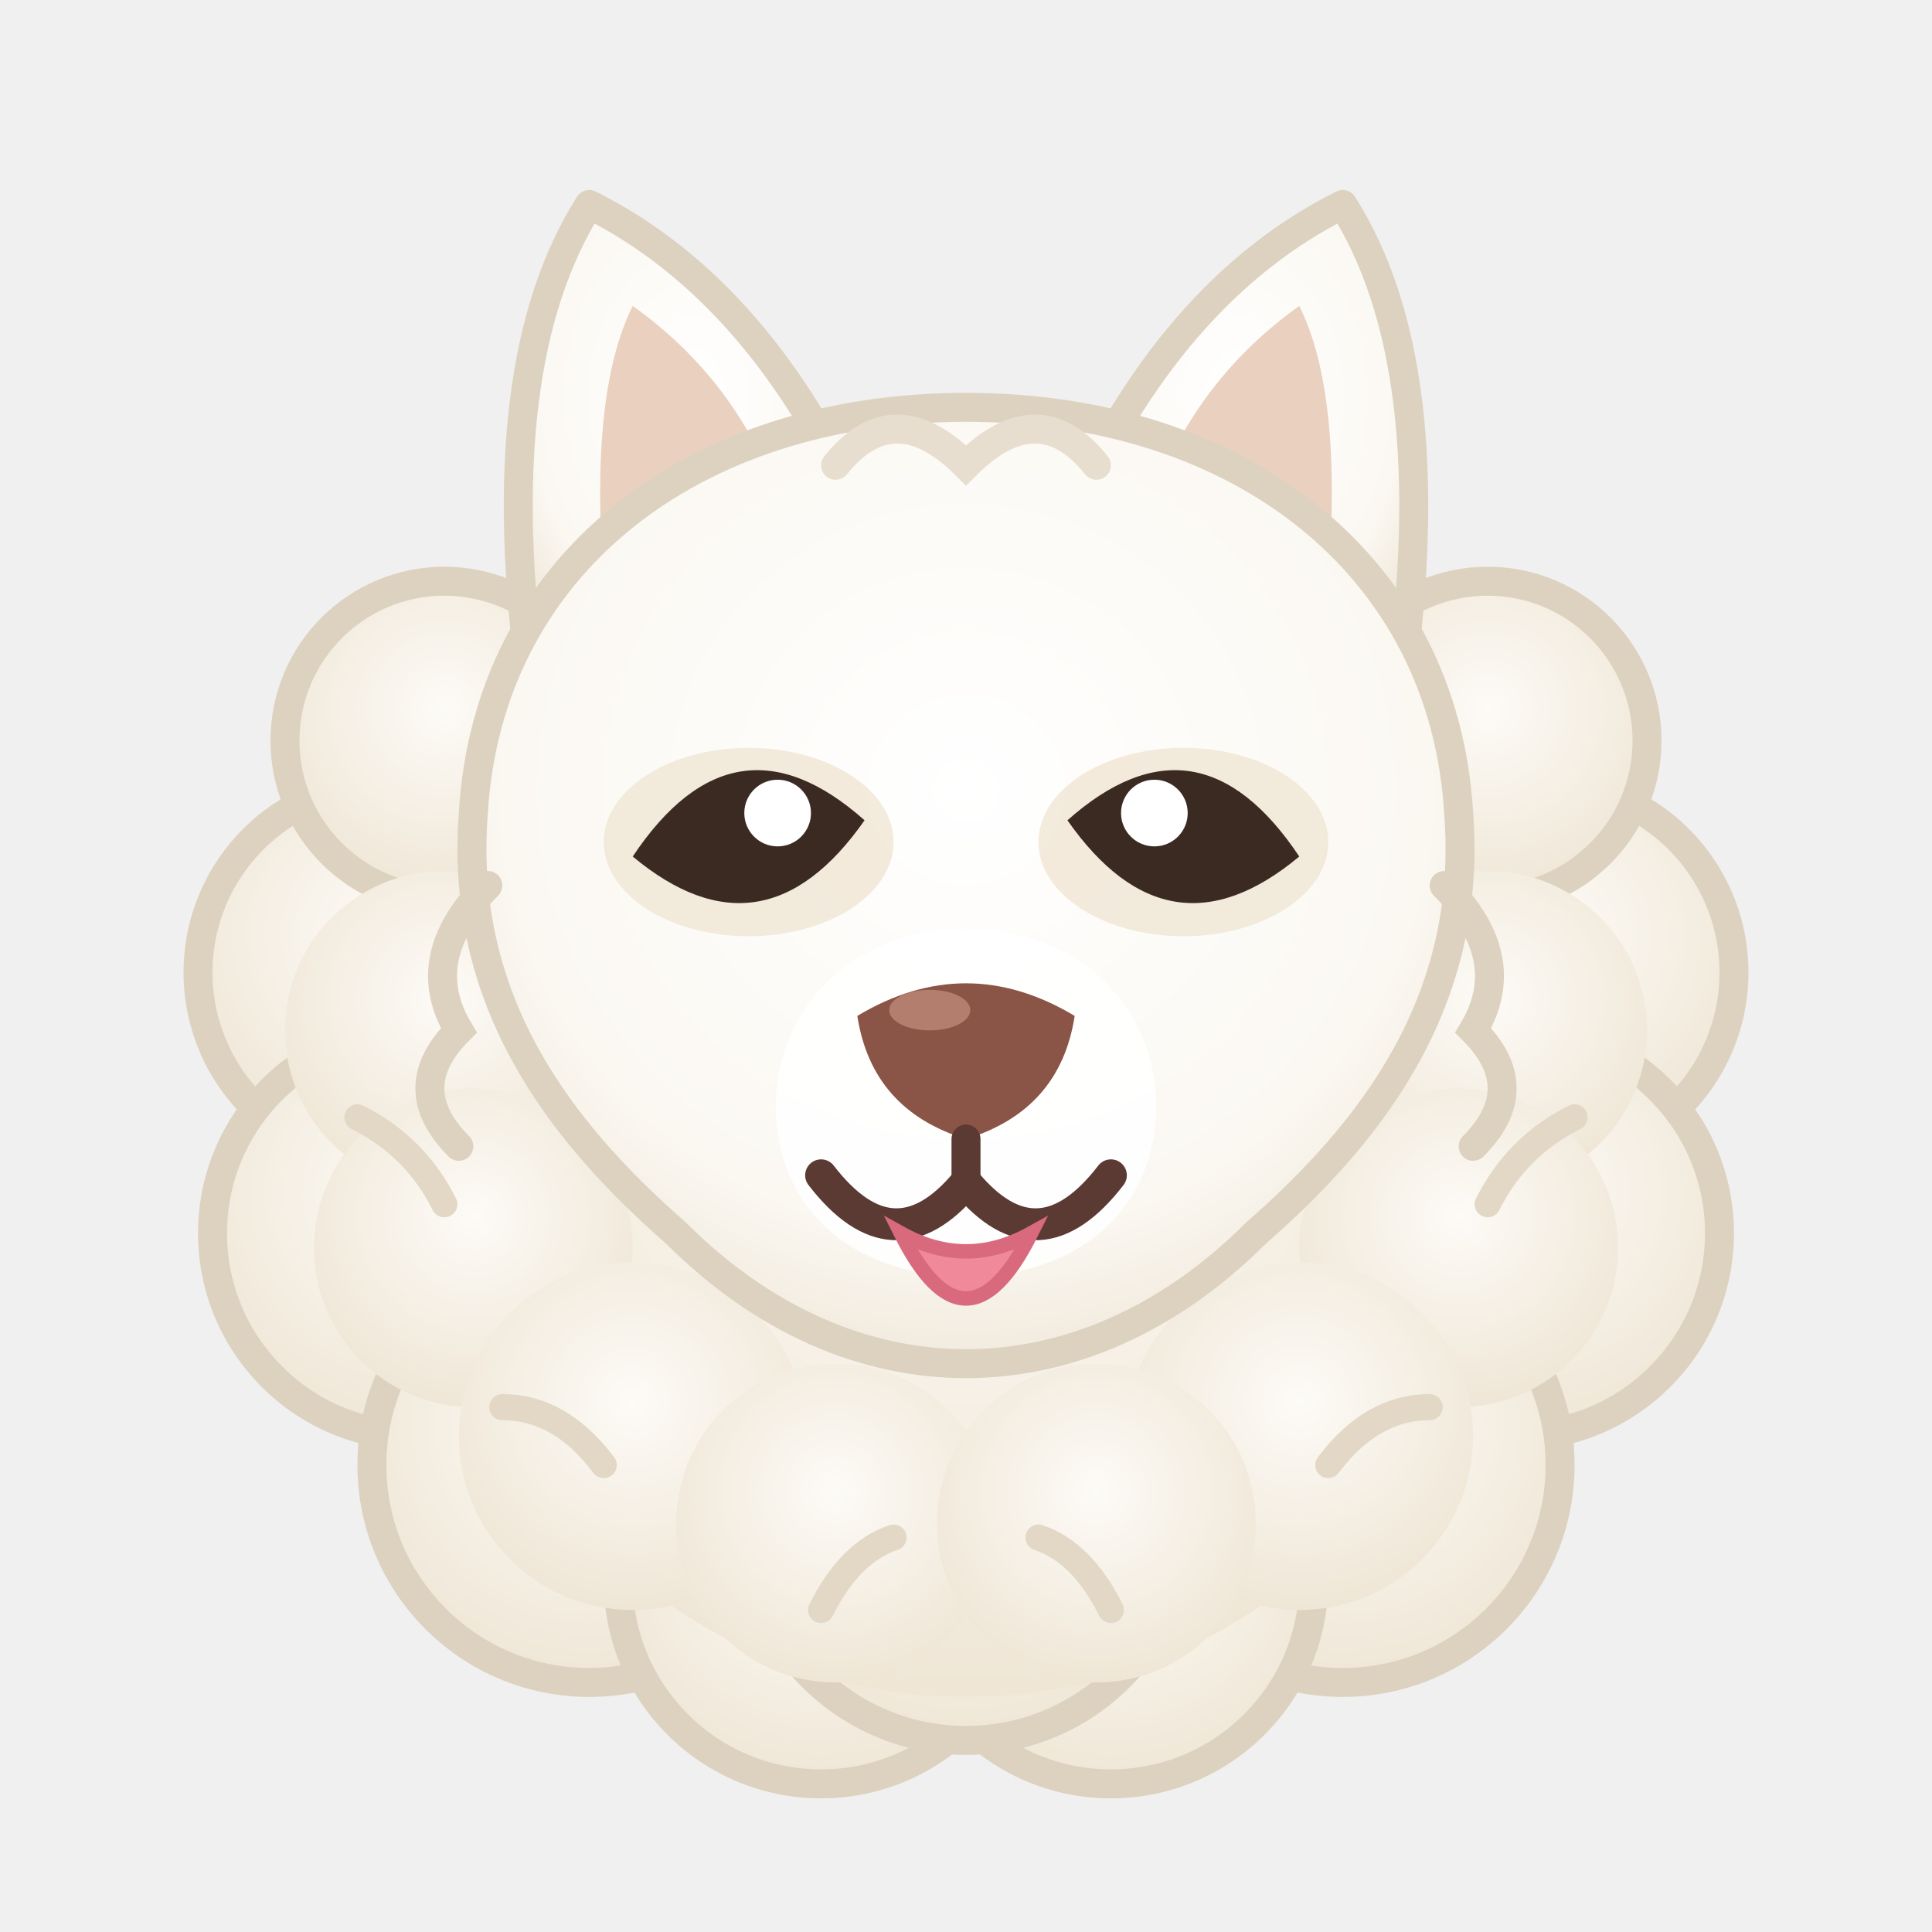
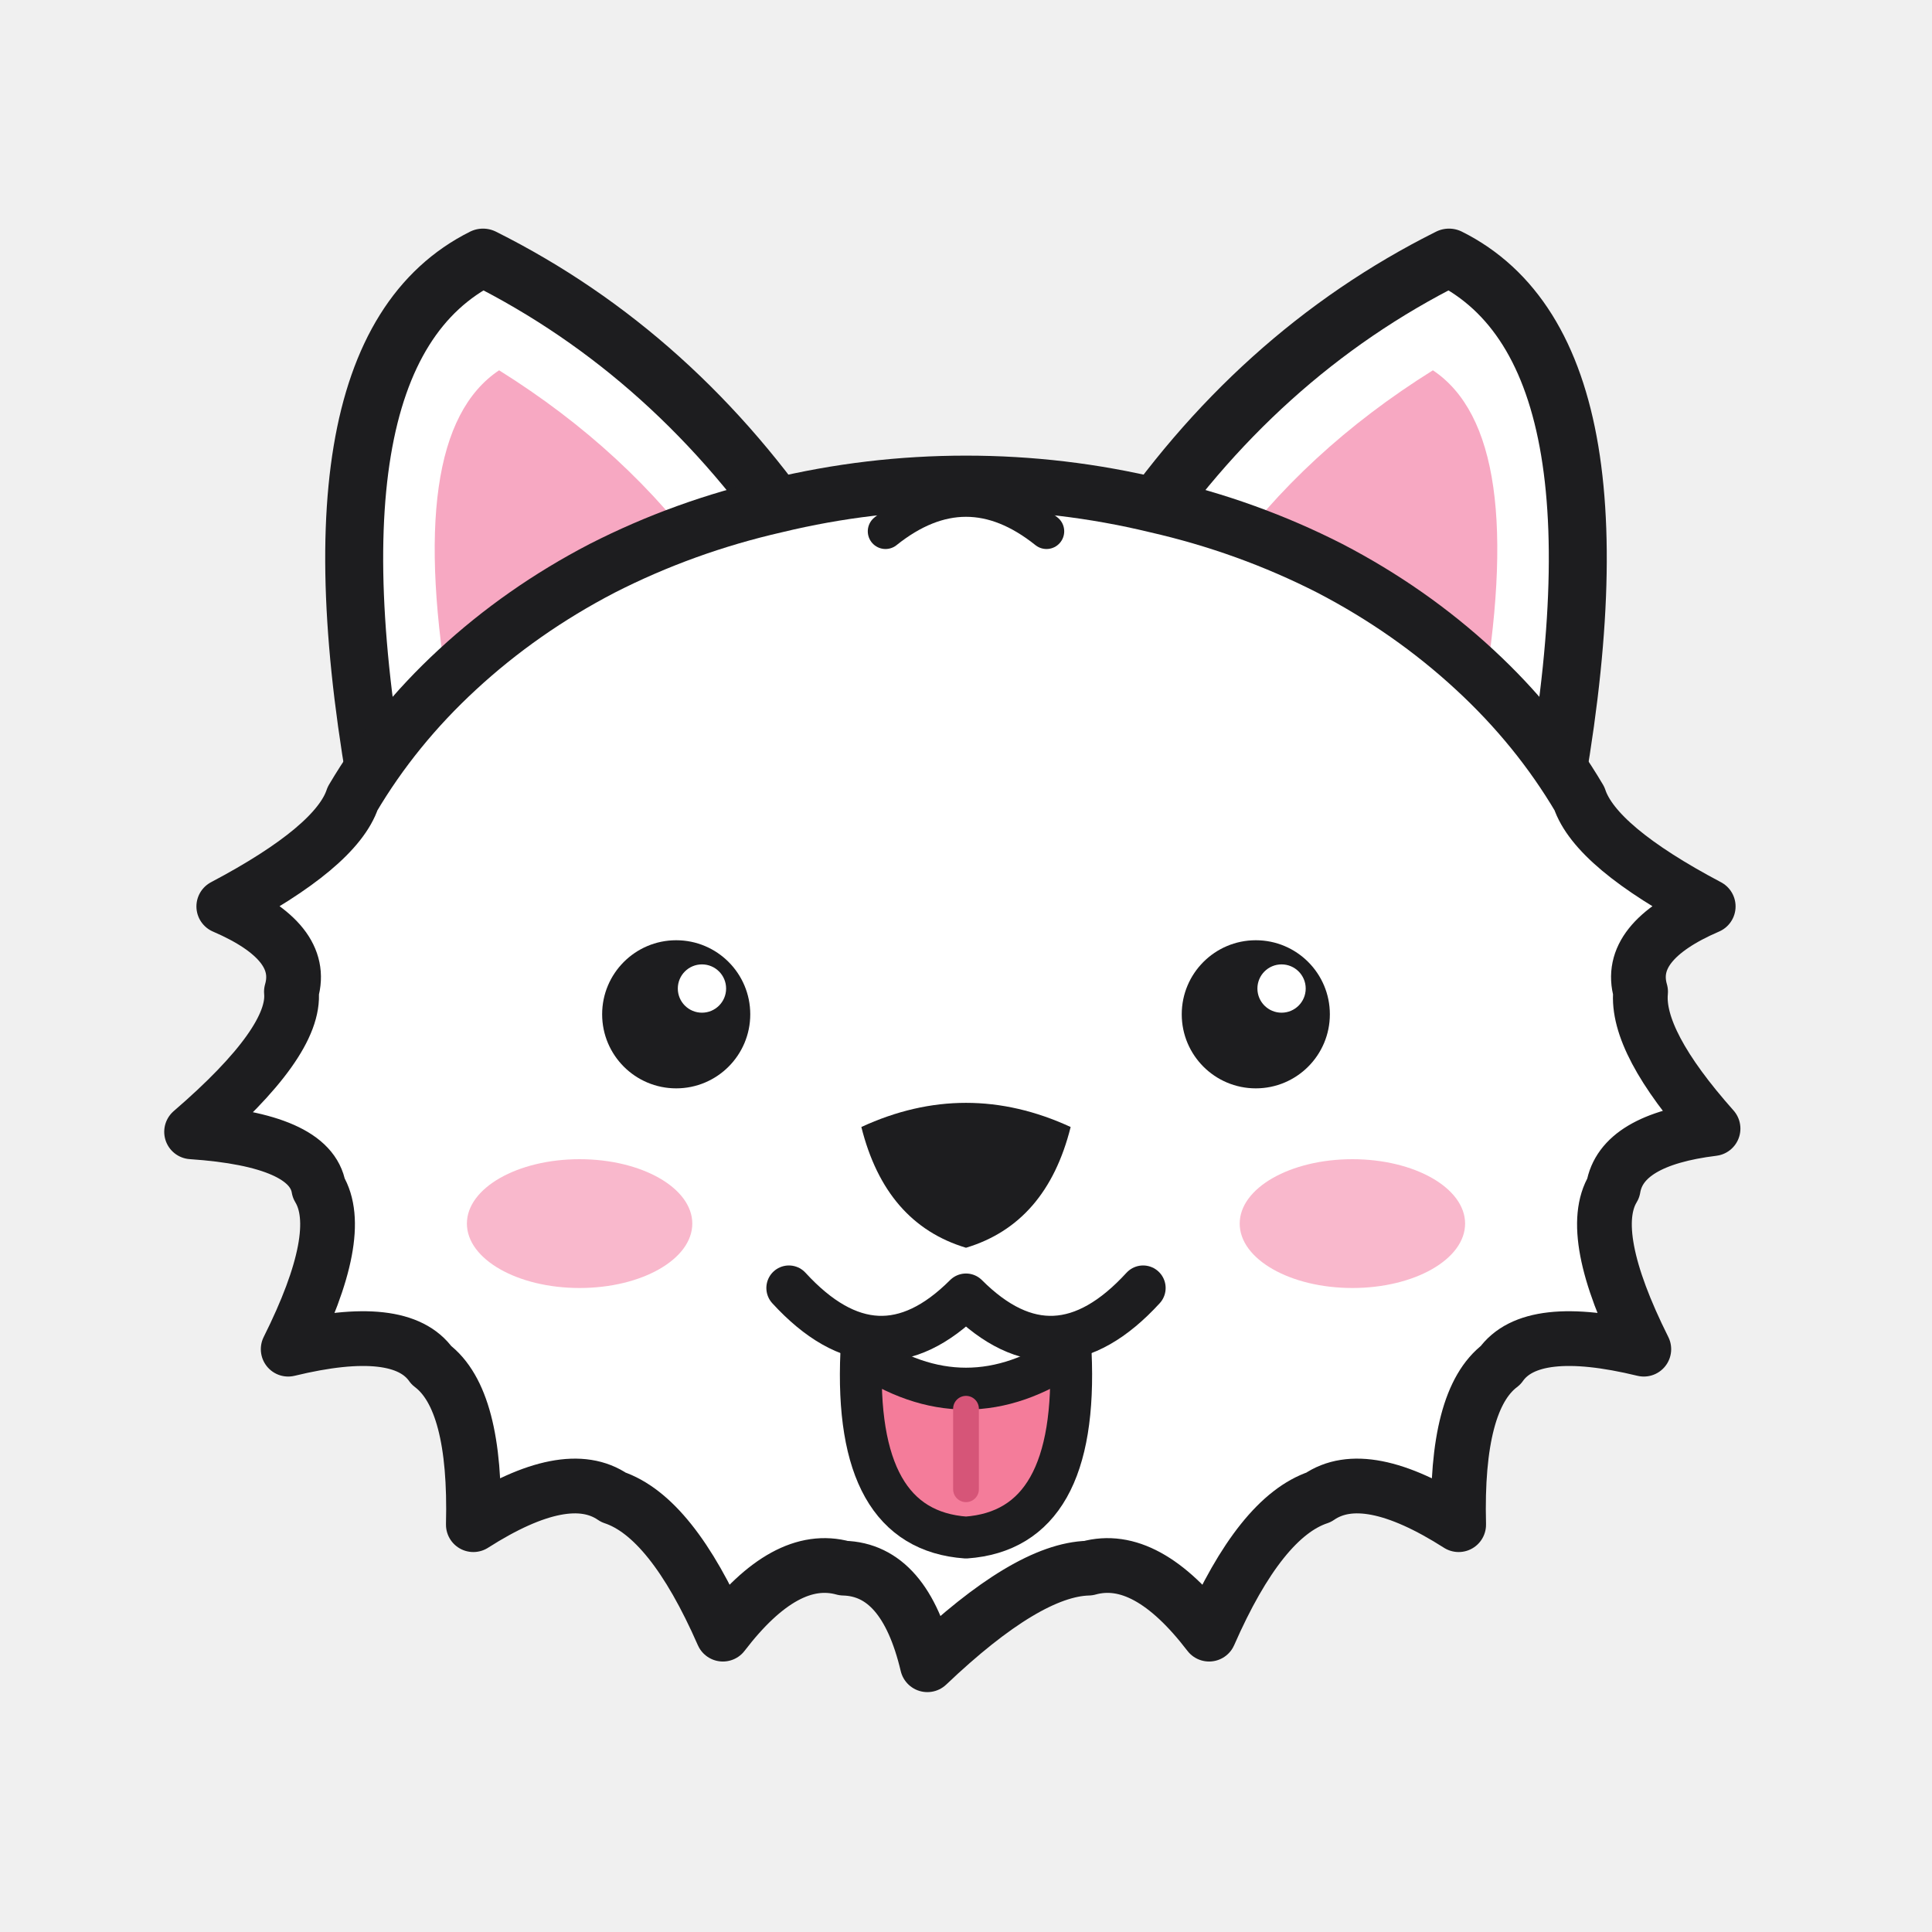
<svg xmlns="http://www.w3.org/2000/svg" viewBox="0 0 120 120">
-   <defs>
-     <radialGradient id="fur" cx="50%" cy="40%" r="62%">
-       <stop offset="0" stop-color="#ffffff" />
-       <stop offset=".75" stop-color="#fbf8f2" />
-       <stop offset="1" stop-color="#f0e8da" />
-     </radialGradient>
-     <radialGradient id="ruff" cx="50%" cy="40%" r="60%">
-       <stop offset="0" stop-color="#fdfbf7" />
-       <stop offset="1" stop-color="#efe6d6" />
-     </radialGradient>
-   </defs>
-   <g transform="translate(6,1) scale(0.9)">
-     <g fill="url(#ruff)" stroke="#ddd2c0" stroke-width="2">
-       <circle cx="20" cy="66" r="13" />
-       <circle cx="100" cy="66" r="13" />
-       <circle cx="22" cy="84" r="14" />
-       <circle cx="98" cy="84" r="14" />
-       <circle cx="34" cy="100" r="15" />
-       <circle cx="86" cy="100" r="15" />
-       <circle cx="50" cy="108" r="14" />
-       <circle cx="70" cy="108" r="14" />
-       <circle cx="60" cy="104" r="15" />
-       <circle cx="24" cy="50" r="11" />
-       <circle cx="96" cy="50" r="11" />
-     </g>
-     <g fill="url(#ruff)">
-       <circle cx="60" cy="80" r="36" />
-       <circle cx="24" cy="70" r="11" />
-       <circle cx="96" cy="70" r="11" />
-       <circle cx="26" cy="85" r="11" />
-       <circle cx="94" cy="85" r="11" />
-       <circle cx="37" cy="98" r="12" />
-       <circle cx="83" cy="98" r="12" />
-       <circle cx="51" cy="104" r="11" />
-       <circle cx="69" cy="104" r="11" />
-     </g>
-     <path d="M18,76 q4,2 6,6 M102,76 q-4,2 -6,6 M28,96 q4,0 7,4 M92,96 q-4,0 -7,4 M50,110 q2,-4 5,-5 M70,110 q-2,-4 -5,-5" fill="none" stroke="#e3d8c6" stroke-width="1.8" stroke-linecap="round" />
-     <path d="M30,46 Q27,24 34,13 Q46,19 53,35 Z" fill="url(#fur)" stroke="#ddd2c0" stroke-width="2" stroke-linejoin="round" />
-     <path d="M90,46 Q93,24 86,13 Q74,19 67,35 Z" fill="url(#fur)" stroke="#ddd2c0" stroke-width="2" stroke-linejoin="round" />
-     <path d="M35,39 Q34,26 37,20 Q44,25 47,33 Z" fill="#ead0bf" />
-     <path d="M85,39 Q86,26 83,20 Q76,25 73,33 Z" fill="#ead0bf" />
-     <path fill="url(#fur)" stroke="#ddd2c0" stroke-width="2" d="M60,27 C79,27 93,38 94,55 C95,68 88,77 80,84 C74,90 67,93 60,93 C53,93 46,90 40,84 C32,77 25,68 26,55 C27,38 41,27 60,27 Z" />
-     <path d="M27,60 q-5,5 -2,10 q-4,4 0,8 M93,60 q5,5 2,10 q4,4 0,8" fill="none" stroke="#ddd2c0" stroke-width="2" stroke-linecap="round" />
-     <path d="M51,31 q4,-5 9,0 q5,-5 9,0" fill="none" stroke="#e8decf" stroke-width="2" stroke-linecap="round" />
-     <ellipse cx="45" cy="57" rx="10" ry="6.5" fill="#efe4d2" opacity=".75" />
-     <ellipse cx="75" cy="57" rx="10" ry="6.5" fill="#efe4d2" opacity=".75" />
-     <path d="M37,58 Q44,47.5 53,55.5 Q46,65.5 37,58 Z" fill="#3b2a22" />
-     <path d="M83,58 Q76,47.5 67,55.5 Q74,65.5 83,58 Z" fill="#3b2a22" />
-     <circle cx="47" cy="55" r="2.3" fill="#fff" />
-     <circle cx="73" cy="55" r="2.3" fill="#fff" />
-     <path d="M60,63 C69,63 74,70 73,77 C72,84 66,87 60,87 C54,87 48,84 47,77 C46,70 51,63 60,63 Z" fill="#ffffff" opacity=".9" />
-     <path d="M52.5,69 Q60,64.5 67.5,69 Q66.5,75.5 60,77.5 Q53.5,75.5 52.5,69 Z" fill="#8a5446" />
-     <ellipse cx="57.5" cy="68.6" rx="2.8" ry="1.4" fill="#b37e6e" />
-     <path d="M60,77.5 L60,80.5" stroke="#5a3a32" stroke-width="2" stroke-linecap="round" />
-     <path d="M50,80 Q55,86.5 60,80.5 Q65,86.5 70,80" fill="none" stroke="#5a3a32" stroke-width="2.2" stroke-linecap="round" />
-     <path d="M55.5,84 Q60,93 64.5,84 Q60,86.5 55.5,84 Z" fill="#f08a9b" stroke="#d96a7e" stroke-width="1" />
+   <g stroke="#1d1d1f" stroke-width="3.6" stroke-linejoin="round" stroke-linecap="round">
+     <path d="M24,52 Q18,22 30,16 Q42,22 50,34 Z" fill="#fff" />
+     <path d="M96,52 Q102,22 90,16 Q78,22 70,34 Z" fill="#fff" />
  </g>
+   <path d="M28,44 Q25,27 31,23 Q39,28 44,35 Z" fill="#f7a8c2" />
+   <path d="M92,44 Q95,27 89,23 Q81,28 76,35 Z" fill="#f7a8c2" />
+   <path d="M98.1,49.6 Q99.1,52.6 106.1,56.3 Q101.0,58.5 101.9,61.6 Q101.6,64.7 106.4,70.1 Q100.7,70.8 100.2,73.8 Q98.5,76.6 102.1,83.8 Q95.1,82.1 93.2,84.8 Q90.4,86.9 90.6,94.7 Q84.8,91.0 81.9,93.0 Q78.3,94.2 75.1,101.5 Q71.2,96.4 67.6,97.4 Q63.8,97.5 57.6,103.4 Q56.2,97.5 52.4,97.4 Q48.8,96.4 44.9,101.5 Q41.7,94.2 38.1,93.0 Q35.2,91.0 29.4,94.7 Q29.6,86.9 26.8,84.8 Q24.9,82.1 17.9,83.8 Q21.5,76.6 19.8,73.8 Q19.3,70.8 11.9,70.3 Q18.4,64.7 18.1,61.6 Q19.0,58.5 13.9,56.3 Q20.9,52.6 21.9,49.6 Q24.5,45.2 28.4,41.6 Q32.4,37.9 37.4,35.3 Q42.5,32.7 48.2,31.4 Q54.0,30.0 60.0,30.0 Q66.0,30.0 71.8,31.4 Q77.5,32.7 82.6,35.3 Q87.6,37.9 91.6,41.6 Q95.5,45.2 98.1,49.6 Z" fill="#ffffff" stroke="#1d1d1f" stroke-width="3.4" stroke-linejoin="round" />
+   <path d="M55,33 q5,-4 10,0" fill="none" stroke="#1d1d1f" stroke-width="2.2" stroke-linecap="round" />
+   <ellipse cx="36" cy="76" rx="7" ry="4" fill="#f9b8cc" />
+   <ellipse cx="84" cy="76" rx="7" ry="4" fill="#f9b8cc" />
+   <circle cx="42" cy="63" r="4.6" fill="#1d1d1f" />
+   <circle cx="78" cy="63" r="4.6" fill="#1d1d1f" />
+   <circle cx="43.6" cy="61.4" r="1.5" fill="#fff" />
+   <circle cx="79.6" cy="61.4" r="1.5" fill="#fff" />
+   <path d="M53.5,70 Q60,67 66.5,70 Q65,76 60,77.5 Q55,76 53.5,70 Z" fill="#1d1d1f" />
+   <path d="M49,80 Q54.5,86 60,80.5 Q65.5,86 71,80" fill="none" stroke="#1d1d1f" stroke-width="2.8" stroke-linecap="round" stroke-linejoin="round" />
+   <path d="M53.5,84 Q53,95 60,95.5 Q67,95 66.5,84 Q60,88.5 53.5,84 Z" fill="#f47c9a" stroke="#1d1d1f" stroke-width="2.6" stroke-linejoin="round" />
+   <path d="M60,87.5 L60,92.5" stroke="#d65578" stroke-width="1.6" stroke-linecap="round" />
</svg>
